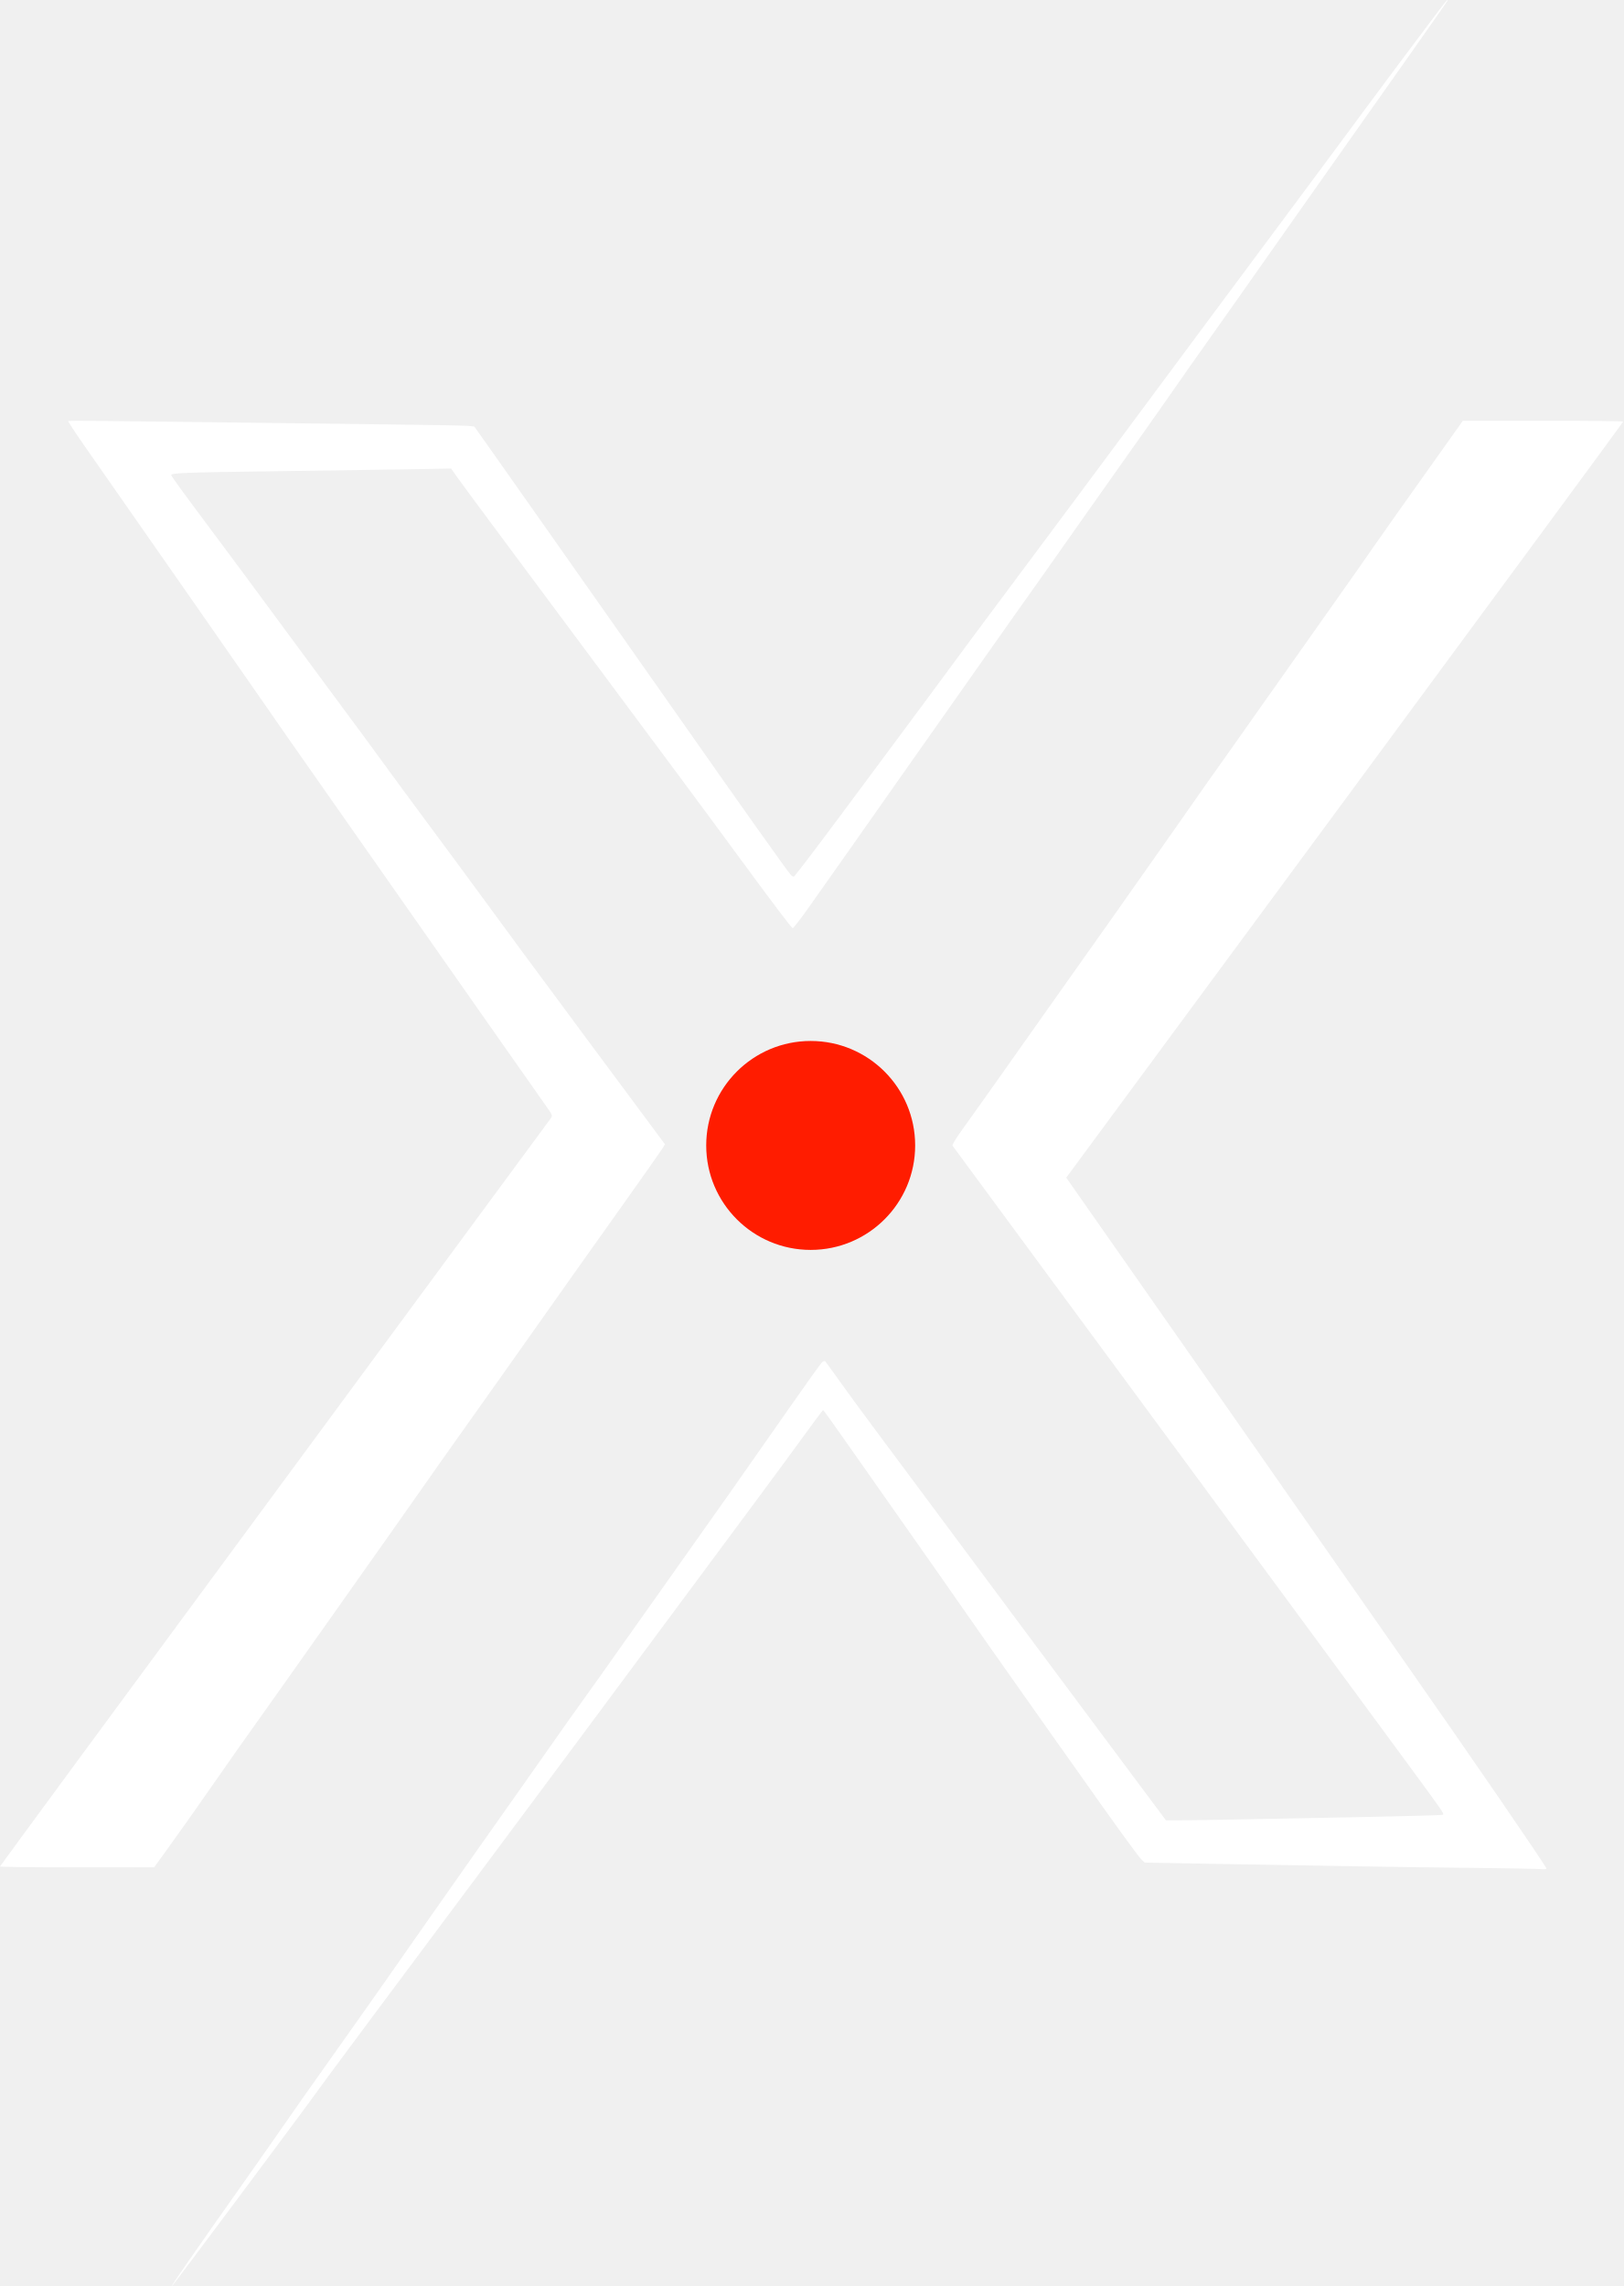
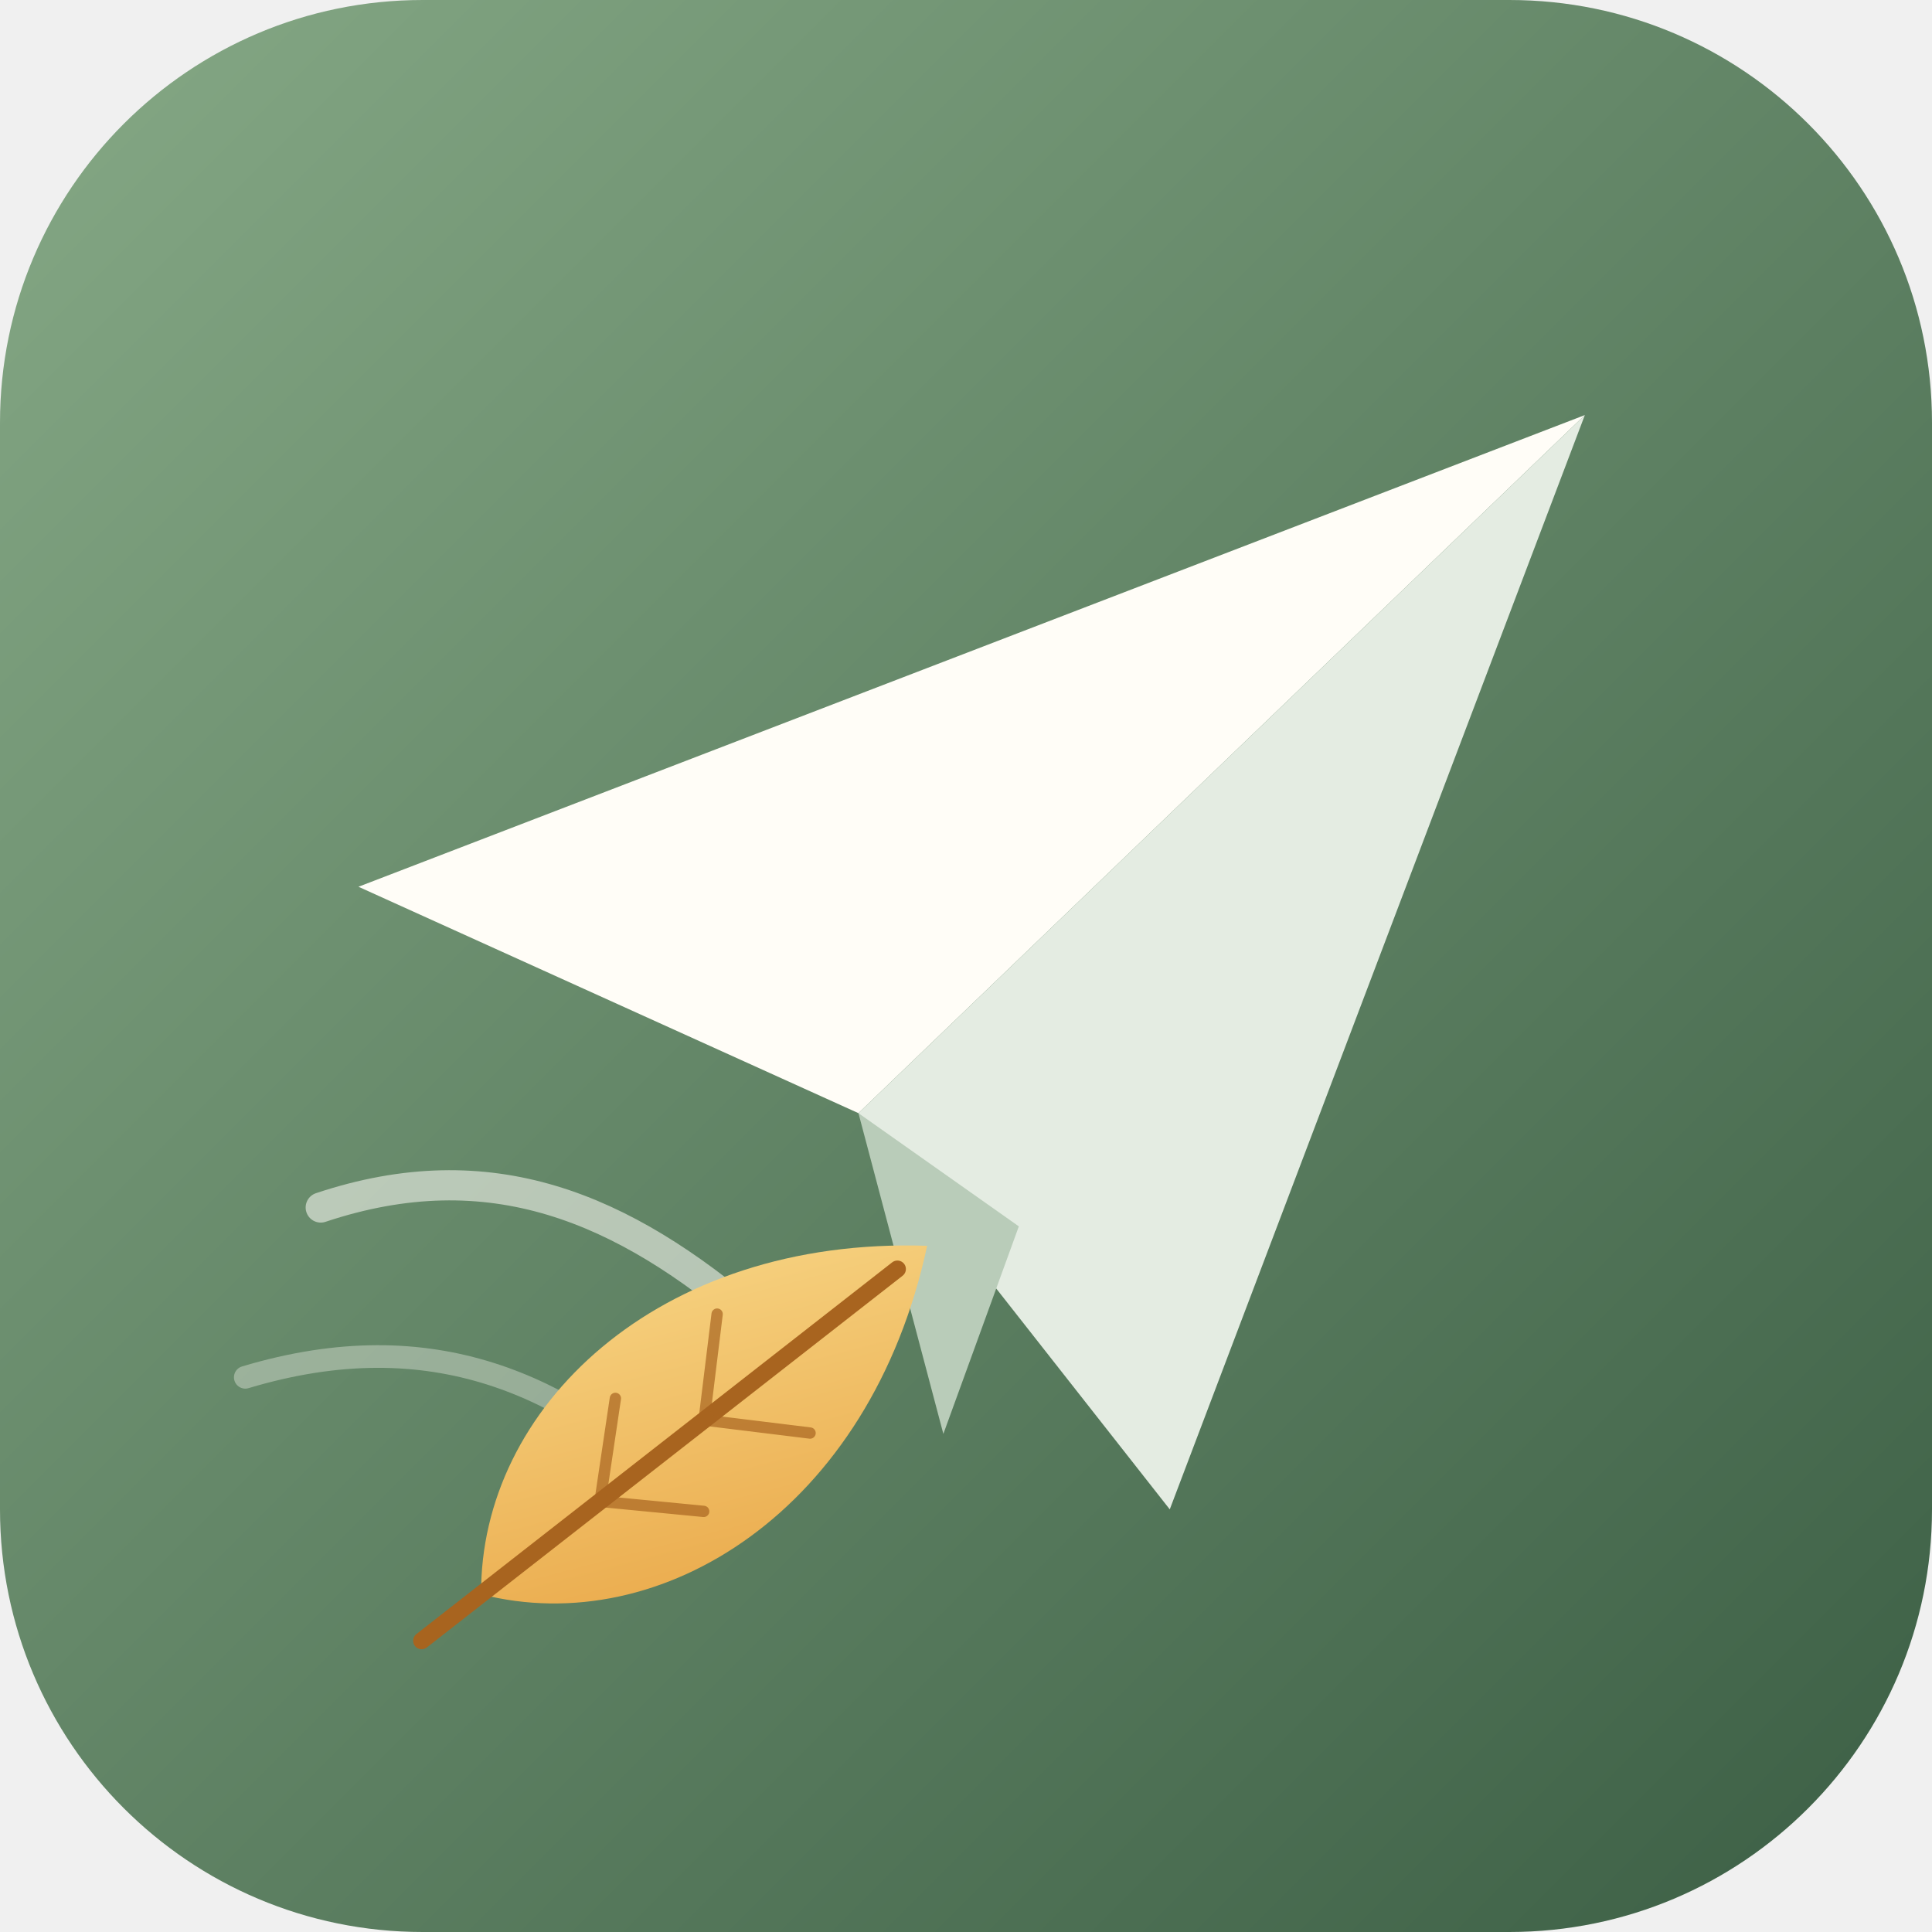
- <svg xmlns="http://www.w3.org/2000/svg" id="Layer_1" data-name="Layer 1" viewBox="0 0 1496.31 2107.3">
+ <svg xmlns="http://www.w3.org/2000/svg" viewBox="0 0 1024 1024">
  <defs>
-     <style>
-       .cls-1 {
-         fill: #ff1c00;
-       }
- 
-       .cls-2 {
-         fill: #fff;
-         fill-rule: evenodd;
-       }
-     </style>
+     <linearGradient id="bg" x1="0" y1="0" x2="1" y2="1">
+       <stop offset="0" stop-color="#86A986" />
+       <stop offset="1" stop-color="#3B5E44" />
+     </linearGradient>
+     <linearGradient id="leaf" x1="0" y1="1" x2="1" y2="0">
+       <stop offset="0" stop-color="#E9A646" />
+       <stop offset="1" stop-color="#F8D888" />
+     </linearGradient>
  </defs>
-   <path class="cls-2" d="m1325.87,10.31c-22.6,30.02-56.68,75.61-66.86,89.46-12.93,17.6-50.89,68.74-80.83,108.94-22.08,29.65-44.15,59.33-66.18,89.02-36.05,48.59-54.42,73.34-75.89,102.24-12.53,16.86-32.47,43.72-44.35,59.71-11.87,15.98-37.57,50.46-57.1,76.61-32.07,42.95-42.76,57.36-79.13,106.72-5.99,8.14-21.33,28.82-34.1,45.96-15.46,20.77-30.91,41.56-46.34,62.35-20.92,28.17-40.39,53.76-43,56.53-.65.69-1.89.03-3.6-1.95-3.72-4.3-48.89-67.92-95.01-133.83-9.95-14.24-37.53-53.47-61.25-87.18-23.74-33.72-54.17-76.98-67.63-96.16-15.28-21.75-30.58-43.48-45.92-65.19l-21.43-30.31-5.43-.63c-2.99-.35-45.14-1.07-93.67-1.6-60.49-.69-120.99-1.44-181.49-2.25-51.29-.71-93.5-1.03-93.81-.71-.31.31,6.02,10.02,14.05,21.57,21.96,31.58,69.77,100.08,97.25,139.36,13.42,19.19,38.91,55.8,56.65,81.36,32.33,46.6,38.77,55.82,83.19,119.13,16.25,23.15,32.47,46.31,48.69,69.49,13.62,19.47,35.45,50.62,48.51,69.22,13.06,18.6,37.24,53.07,53.72,76.61,16.48,23.54,33.26,47.43,37.3,53.11,6.96,9.78,7.26,10.43,5.75,12.69-.88,1.29-115.52,156.9-254.75,345.79C113.94,1565.25.01,1720.15,0,1720.58c0,.44,31.97.79,71.05.77l71.06-.03,10.53-14.52c12.26-16.92,36.96-51.9,50.53-71.58,9.21-13.36,14.72-21.15,54.89-77.66,10.53-14.81,32.38-45.72,48.57-68.68,16.18-22.95,38.85-55.05,50.38-71.33,11.53-16.28,26.58-37.66,33.46-47.55,6.87-9.89,23.5-33.42,36.93-52.3,13.45-18.89,30.81-43.38,38.59-54.42,7.78-11.05,23.42-33.15,34.76-49.14,11.34-15.98,23.76-33.58,27.63-39.11,3.87-5.52,23.52-33.21,43.67-61.51,20.16-28.31,37.6-53.1,38.77-55.08l2.13-3.6-15.56-21c-18.91-25.5-37.82-50.99-56.77-76.48-22.67-30.51-49.59-66.9-59.81-80.84-49.09-66.94-72.9-99.26-90.35-122.71-10.46-14.05-26.87-36.34-36.45-49.55s-28.09-38.33-41.12-55.85c-13.04-17.52-38.18-51.58-55.9-75.69s-43.24-58.6-56.72-76.61c-28.91-38.65-41.64-56.09-42.4-58.05-.81-2.11,11.89-2.58,102.63-3.76,43.59-.56,96.37-1.33,117.29-1.71l38.04-.68,6.28,8.85c5.68,8.02,38.85,52.74,99.01,133.54,93.19,125.16,127.43,171.31,162.63,219.26,29.75,40.53,45.76,61.67,46.96,62.03.59.17,7.04-8.13,14.34-18.44,16.4-23.14,62.27-88.3,89.07-126.54,10.99-15.69,26.74-38.04,34.98-49.66,10.33-14.58,20.61-29.21,30.85-43.86,8.73-12.49,24.15-34.37,34.29-48.61,19.69-27.66,25.88-36.42,67.51-95.64,14.72-20.92,37.06-52.55,49.65-70.27,12.58-17.72,24.96-35.32,27.5-39.09s10.85-15.66,18.47-26.42c29.23-41.23,58.42-82.63,91.29-129.44,18.76-26.74,45.08-64.07,58.49-82.95,24.23-34.13,85.23-120.84,86.78-123.37.44-.72.56-1.32.25-1.32s-4.04,4.63-8.3,10.3m17.57,384.64c-4.16,5.91-8.35,11.81-12.55,17.7-25.07,35.06-65.02,91.65-76.36,108.19-3.84,5.59-22.49,32.03-41.45,58.77-18.96,26.74-42.97,60.73-53.35,75.56-10.38,14.81-21.79,30.98-25.35,35.93-8.29,11.49-28.94,40.83-56.52,80.31-19.73,28.23-78.69,111.77-110.57,156.64-6.9,9.73-24.67,34.88-39.49,55.89-14.82,21.01-32.29,45.6-38.81,54.62-7.23,10.01-11.53,16.86-10.98,17.56.93,1.23,57.54,78.08,102.79,139.56,40.52,55.06,149.82,203.43,218.74,296.93,27.66,37.53,84.19,114.37,102.88,139.85,27.42,37.37,29.03,39.72,27.7,40.45-.71.4-29.34,1.25-63.63,1.91-34.29.65-85.64,1.64-114.13,2.21-28.49.57-57.58,1.03-64.67,1.03h-12.9l-28.85-38.67c-54.64-73.26-78.76-105.64-100.67-135.16-12.09-16.28-29.75-40.05-39.27-52.83-9.51-12.78-32.31-43.45-50.69-68.15-17.04-22.9-34.06-45.79-51.09-68.68-9.73-13.08-23.3-31.62-30.14-41.21s-12.86-17.88-13.36-18.41c-.53-.59-1.76-.19-3.06.97-1.19,1.08-14.78,20.07-30.21,42.2-37.96,54.45-66.46,94.98-104.87,149.07-17.74,24.99-42.48,59.95-54.98,77.66-12.5,17.73-25.16,35.56-28.17,39.63-5.39,7.32-16.85,23.55-62.69,88.76-13.08,18.6-30.67,43.56-39.13,55.48-8.45,11.91-26.8,38.06-40.81,58.12-36.24,51.9-53.68,76.76-70.81,100.92-38.45,54.21-62.16,87.87-70.79,100.52-3.48,5.11-15.09,21.67-25.78,36.8-51.41,72.73-74,105.35-70.65,102.01,2.31-2.31,125.38-167.35,133.95-179.64,4.58-6.56,74.4-100.44,153.26-206.05,29.29-39.23,69.67-93.49,89.74-120.6,24.27-32.77,48.58-65.52,72.91-98.28,79.79-107.36,115.57-155.74,132.18-178.68,9.57-13.21,17.62-24.02,17.92-24.03s9.09,12.19,19.55,27.12c10.46,14.93,28.25,40.25,39.51,56.26,36.54,51.93,61.72,87.84,76.68,109.43,8.06,11.62,16.88,24.23,19.6,27.99,2.72,3.78,15.78,22.32,29.05,41.21,13.25,18.89,26.5,37.66,29.45,41.73,2.94,4.07,12.03,16.9,20.23,28.54,33.08,46.99,56.52,79.41,59.36,82.08l3,2.83,62.35,1.15c106.58,1.96,180.58,3.12,239.86,3.75,31.38.32,59.56.83,62.61,1.11s5.55.08,5.55-.45c0-1.84-70.65-104.82-134.57-196.11-8.14-11.62-21.76-31.13-30.26-43.32-10.21-14.62-20.43-29.25-30.66-43.86-11.82-16.89-23.62-33.8-35.4-50.73-13-18.69-26-37.34-39.05-56-8.38-11.97-16.76-23.95-25.11-35.93-10.61-15.25-116.96-167.23-142.75-204.03l-4.87-6.95,256.71-348.09c141.2-191.45,256.73-348.45,256.73-348.88s-33.25-.79-73.9-.79h-73.92l-5,7.12-.07-.05Z" />
-   <circle class="cls-1" cx="747.3" cy="1055.9" r="96.3" />
+   <rect width="1024" height="1024" rx="224" fill="url(#bg)" />
+   <path d="M190 470 L840 220 L455 590 Z" fill="#FFFDF7" />
+   <path d="M455 590 L840 220 L620 800 Z" fill="#E4ECE2" />
+   <path d="M455 590 L540 650 L500 760 Z" fill="#B9CCB9" />
+   <path d="M170 640 C 260 610, 330 640, 400 700" stroke="#FFFDF7" stroke-width="16" stroke-linecap="round" fill="none" opacity="0.55" />
+   <path d="M130 730 C 230 700, 300 735, 360 790" stroke="#FFFDF7" stroke-width="12" stroke-linecap="round" fill="none" opacity="0.35" />
+   <g transform="translate(255 845) rotate(-38)">
+     <path d="M0 0 C 60 -78, 190 -92, 300 0 C 190 92, 60 78, 0 0 Z" fill="url(#leaf)" />
+     <path d="M-40 0 L 280 0" stroke="#A8641F" stroke-width="9" stroke-linecap="round" />
+     <path d="M80 0 L 120 -38 M150 0 L 190 -40 M80 0 L 120 38 M150 0 L 190 40" stroke="#A8641F" stroke-width="6" stroke-linecap="round" opacity="0.7" />
+   </g>
</svg>
